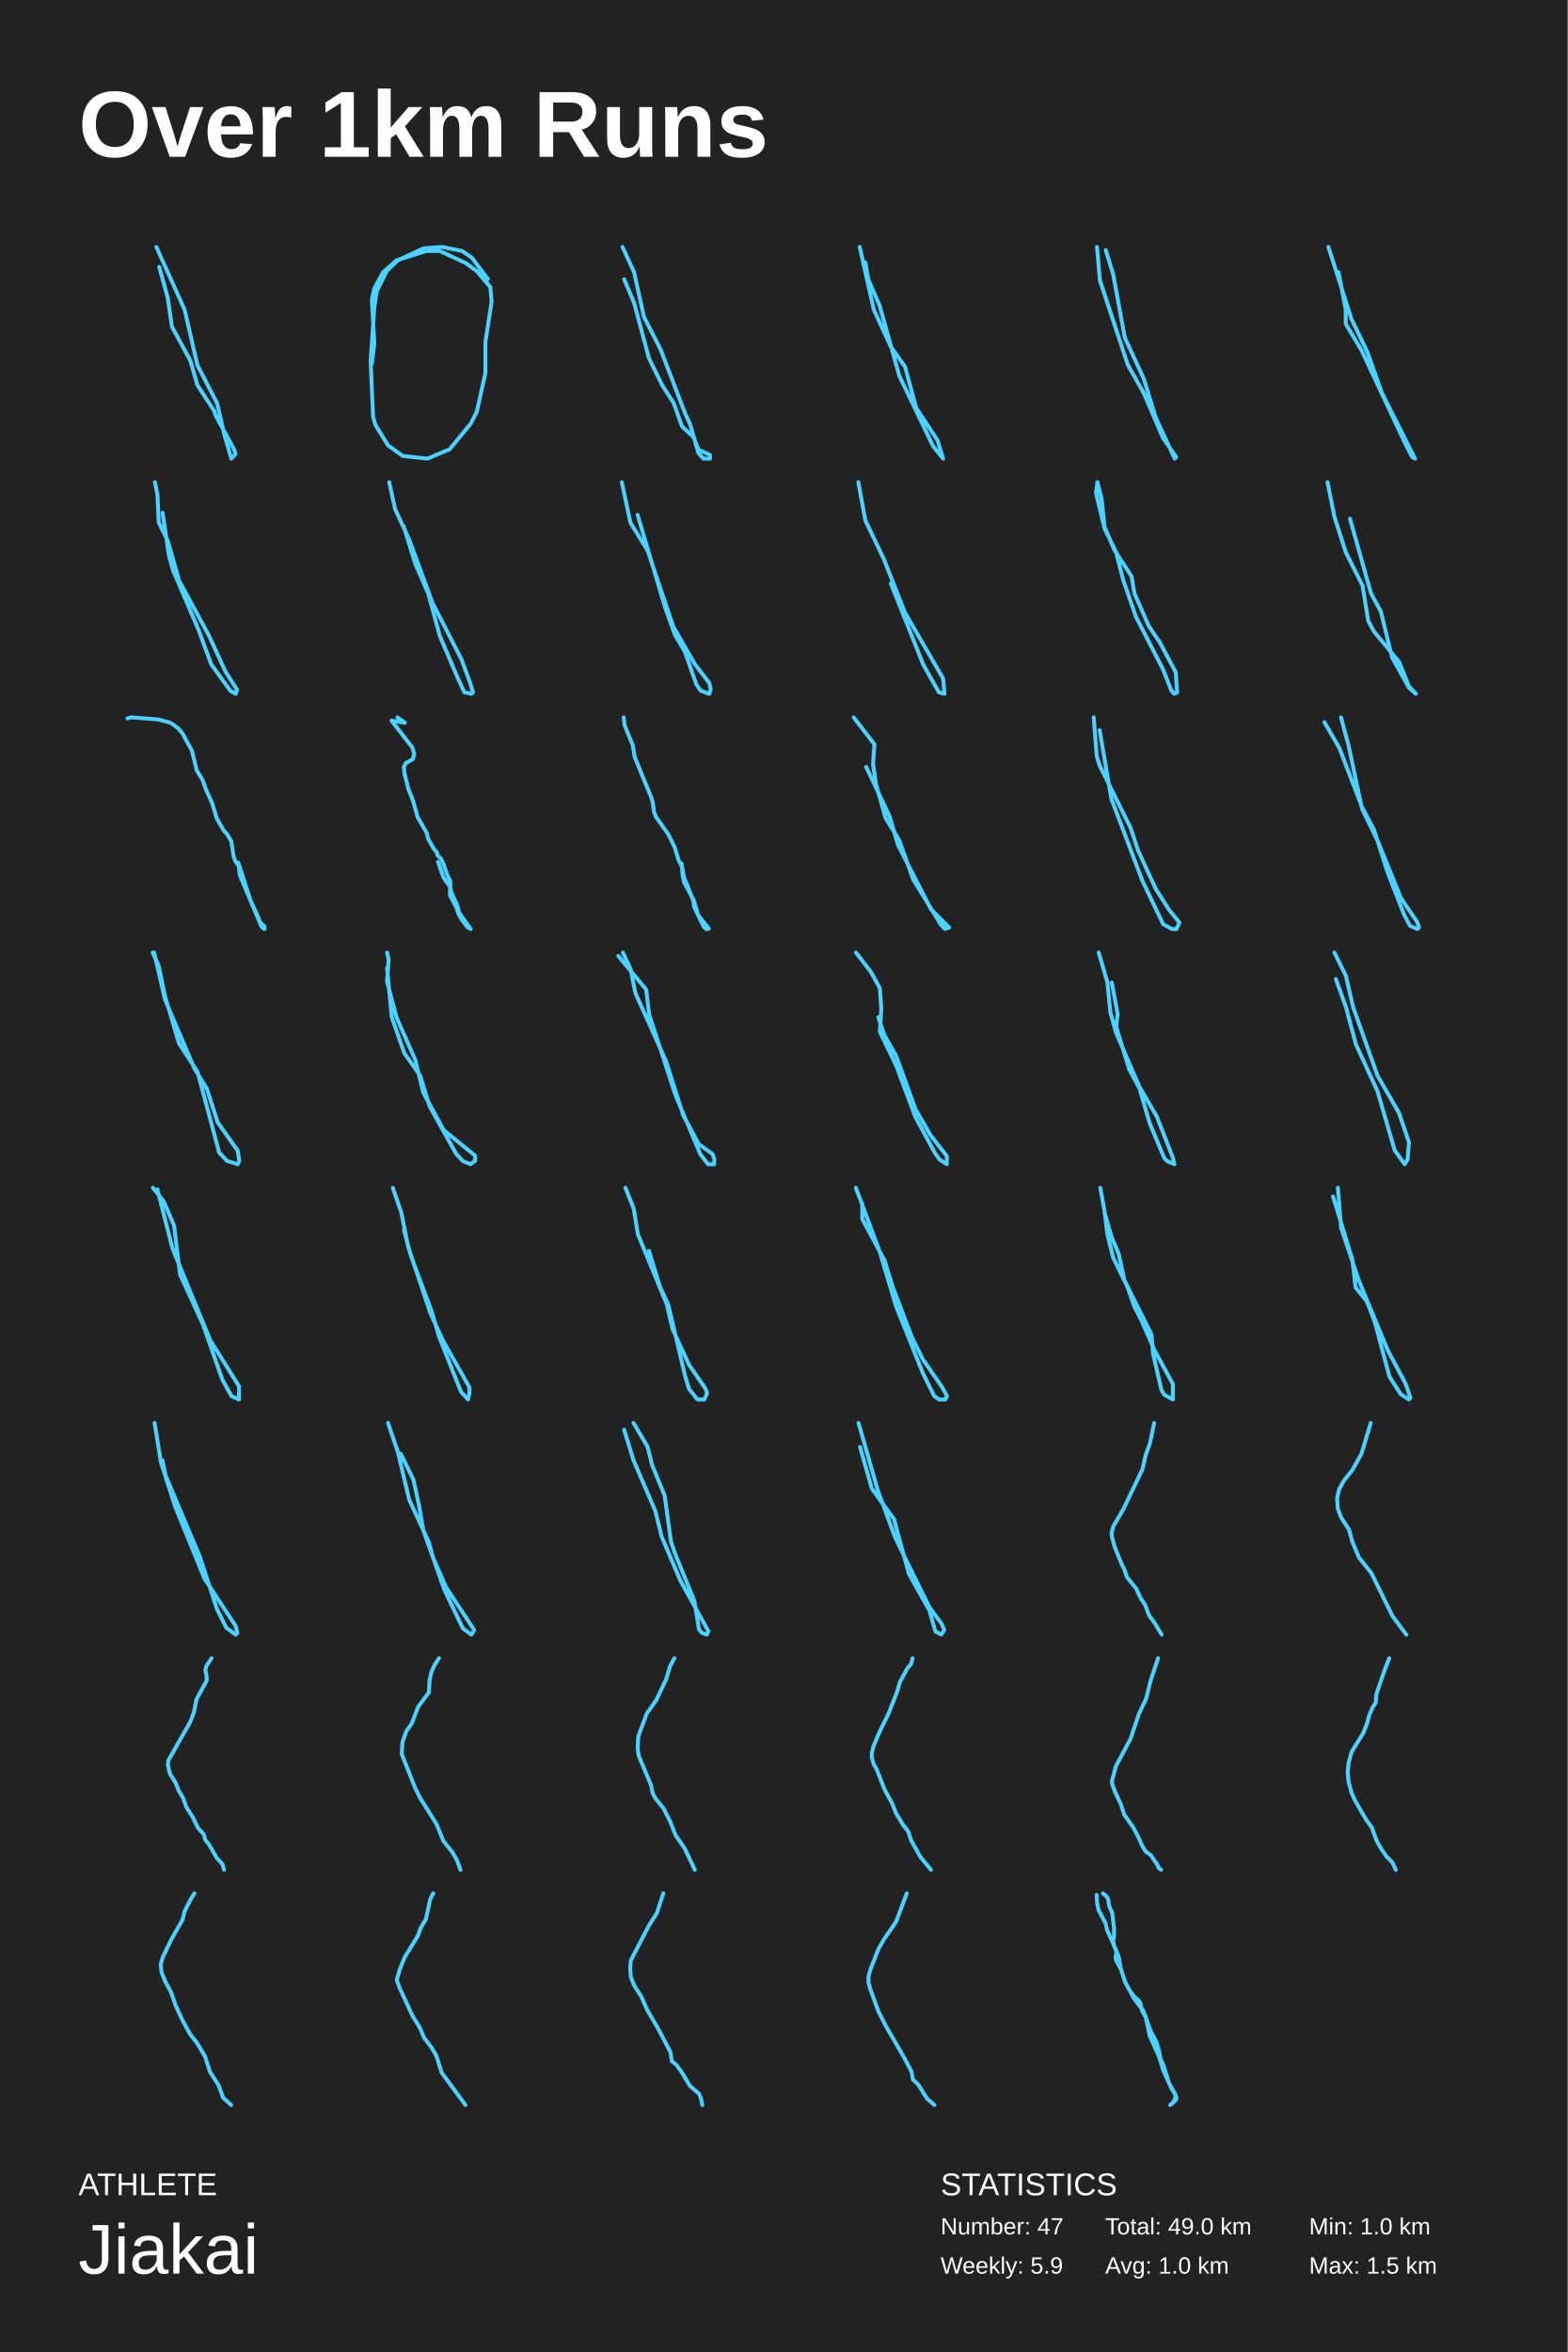
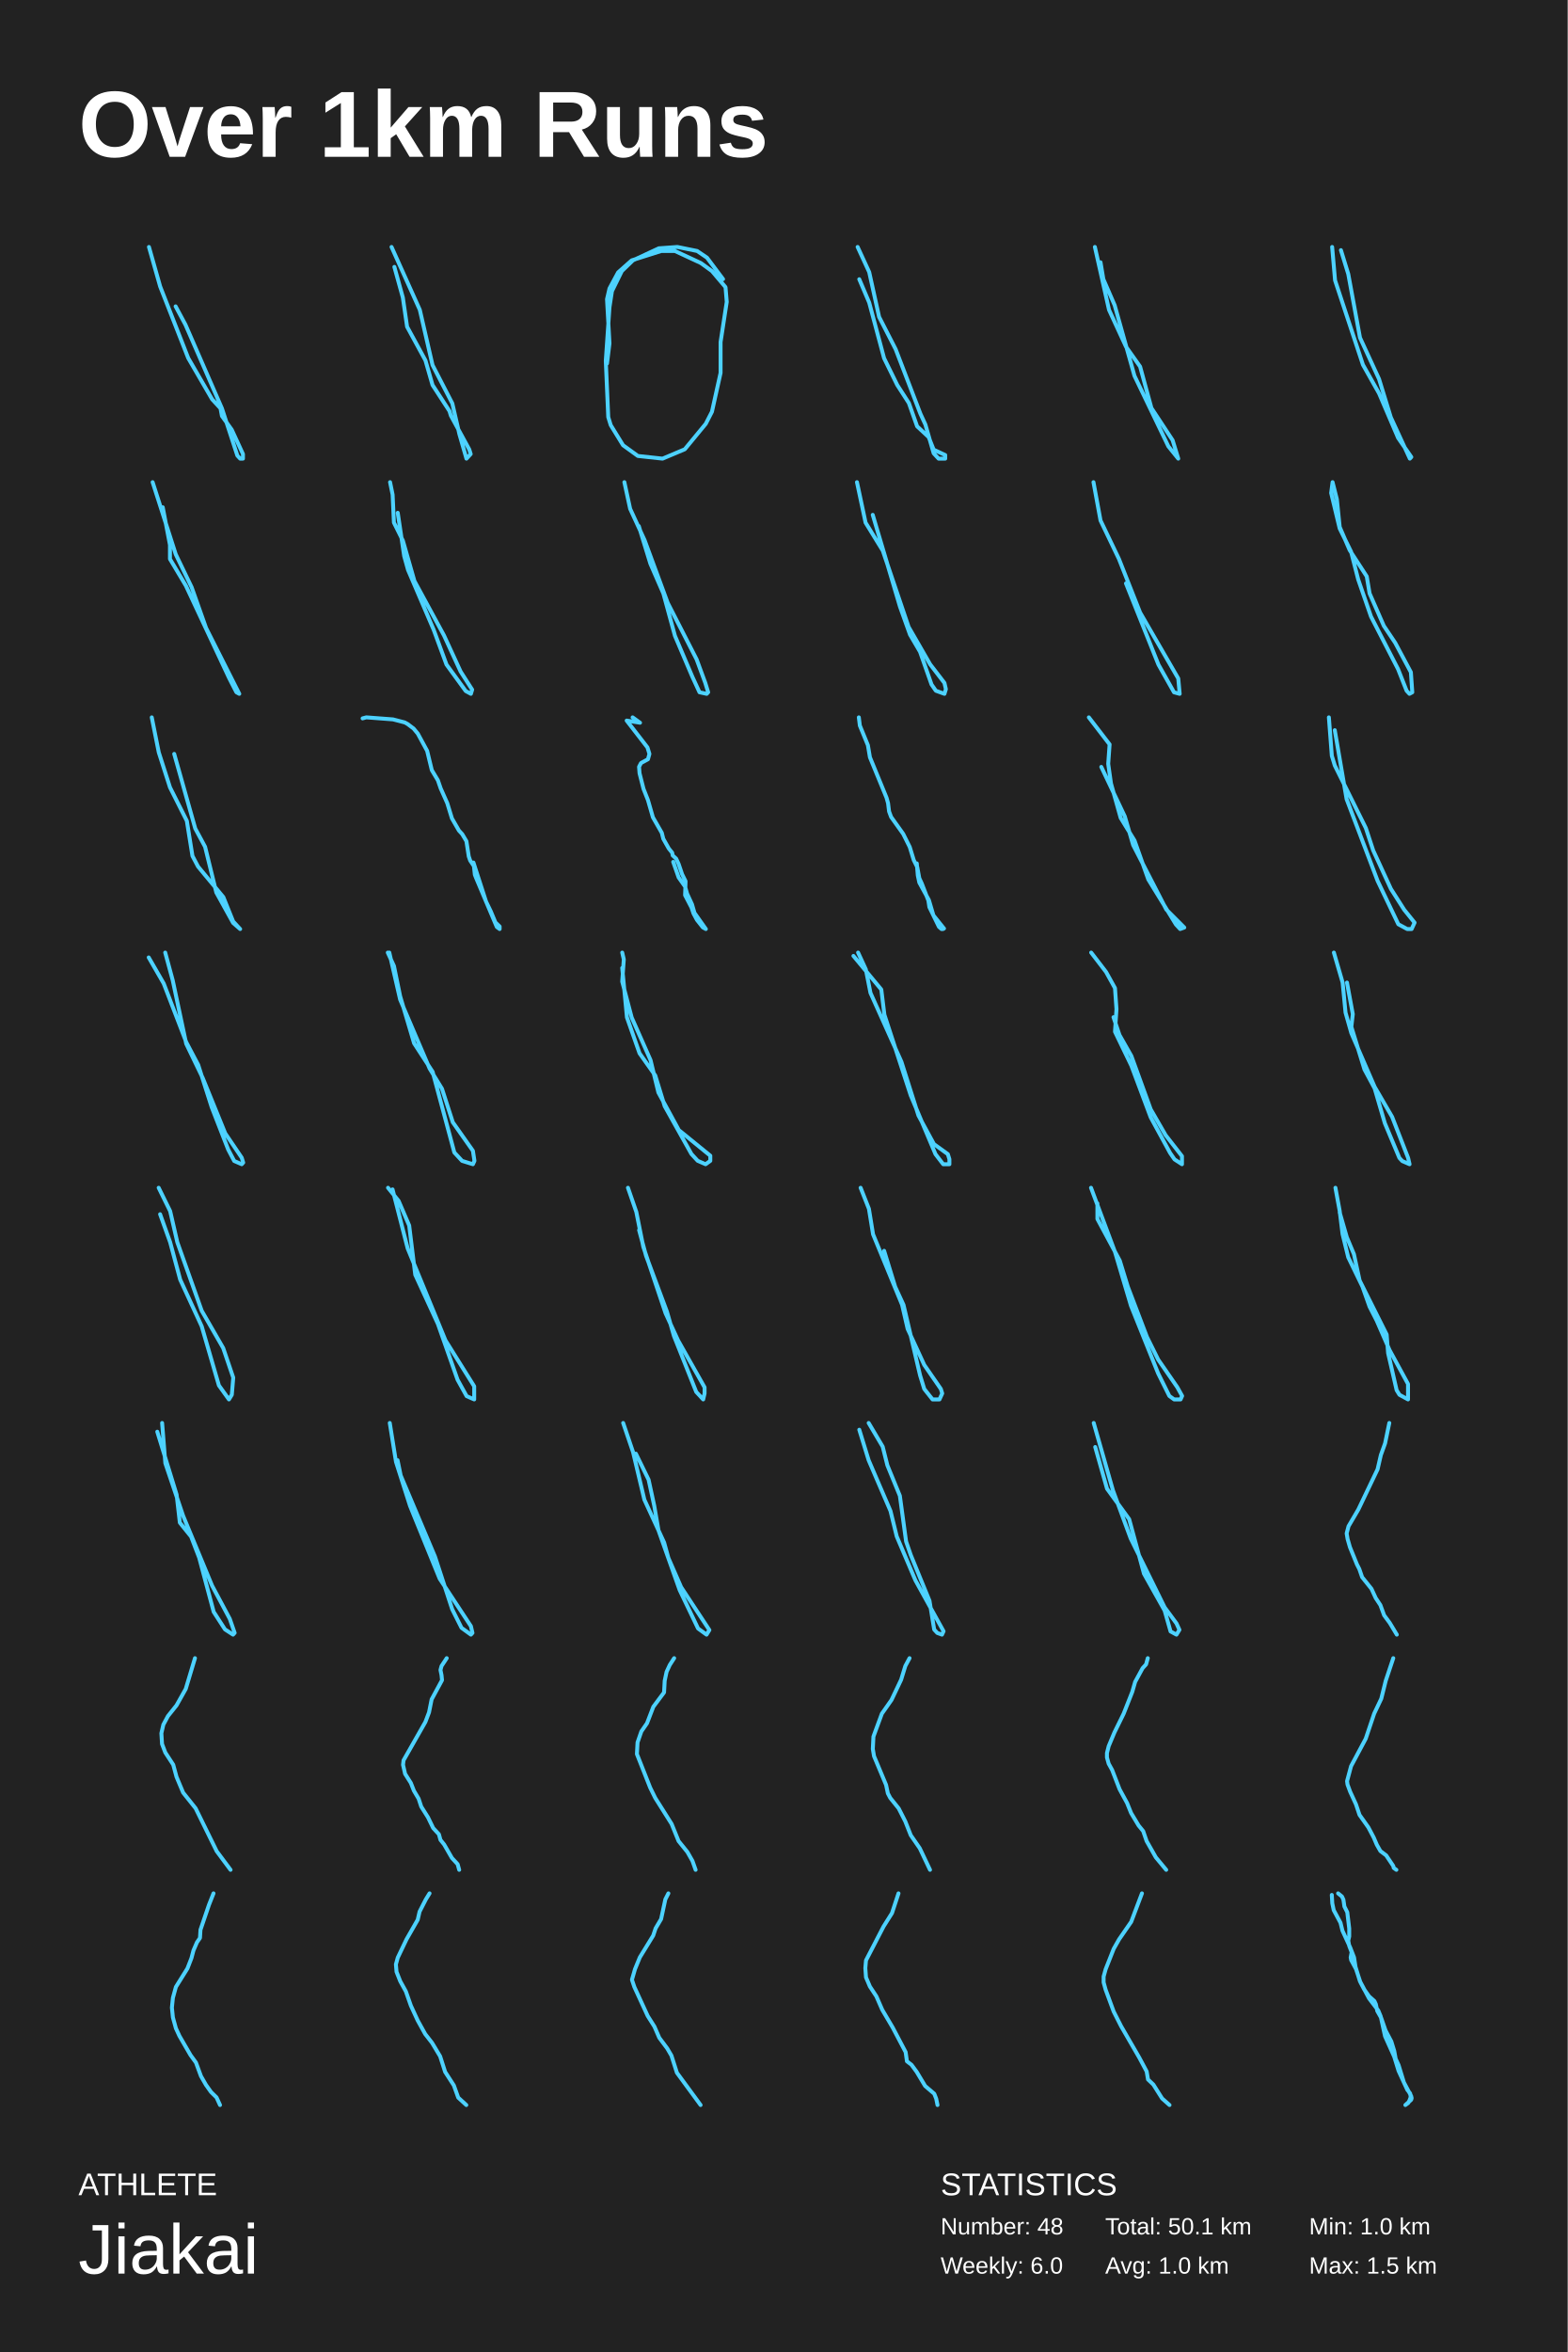
<svg xmlns="http://www.w3.org/2000/svg" baseProfile="full" height="300mm" version="1.1" viewBox="0,0,200,300" width="200mm">
  <defs />
  <rect fill="#222222" height="300" width="200" x="0" y="0" />
  <text fill="#FFFFFF" style="font-size:12px; font-family:Arial; font-weight:bold;" x="10" y="20">Over 1km Runs</text>
  <text fill="#FFFFFF" style="font-size:4px; font-family:Arial" x="10" y="280">ATHLETE</text>
  <text fill="#FFFFFF" style="font-size:9px; font-family:Arial" x="10" y="290">Jiakai</text>
  <text fill="#FFFFFF" style="font-size:4px; font-family:Arial" x="120" y="280">STATISTICS</text>
-   <text fill="#FFFFFF" style="font-size:3px; font-family:Arial" x="120" y="285">Number: 47</text>
-   <text fill="#FFFFFF" style="font-size:3px; font-family:Arial" x="120" y="290">Weekly: 5.9</text>
-   <text fill="#FFFFFF" style="font-size:3px; font-family:Arial" x="141" y="285">Total: 49.0 km</text>
+   <text fill="#FFFFFF" style="font-size:3px; font-family:Arial" x="120" y="285">Number: 48</text>
+   <text fill="#FFFFFF" style="font-size:3px; font-family:Arial" x="120" y="290">Weekly: 6.0</text>
+   <text fill="#FFFFFF" style="font-size:3px; font-family:Arial" x="141" y="285">Total: 50.1 km</text>
  <text fill="#FFFFFF" style="font-size:3px; font-family:Arial" x="141" y="290">Avg: 1.0 km</text>
  <text fill="#FFFFFF" style="font-size:3px; font-family:Arial" x="167" y="285">Min: 1.0 km</text>
  <text fill="#FFFFFF" style="font-size:3px; font-family:Arial" x="167" y="290">Max: 1.5 km</text>
-   <polyline fill="none" points="19.951,31.5 23.558,39.522 25.18,46.565 27.705,51.457 28.606,55.37 29.508,58.5 30.049,57.913 29.868,57.326 27.524,53.022 27.344,52.435 25.18,49.109 24.279,45.978 21.935,41.674 21.394,37.957 20.312,34.043" stroke="#4dd2ff" stroke-linecap="round" stroke-linejoin="round" stroke-width="0.5" />
-   <polyline fill="none" points="62.244,35.601 60.197,32.867 58.937,32.013 56.417,31.5 54.055,31.671 50.748,33.209 49.331,34.576 48.071,37.139 47.756,39.19 47.284,46.025 47.599,53.203 47.914,54.228 49.488,56.791 51.378,58.158 54.528,58.5 57.362,57.304 60.039,54.057 60.827,52.519 61.929,47.563 61.929,43.633 62.716,38.506 62.559,36.627 60.827,34.576 59.409,33.551 56.102,32.013 54.37,32.013 50.591,33.209 48.858,34.747 47.756,36.797 47.441,38.165 47.756,43.804 47.441,46.367" stroke="#4dd2ff" stroke-linecap="round" stroke-linejoin="round" stroke-width="0.5" />
-   <polyline fill="none" points="79.412,31.5 80.888,34.703 82.153,40.424 84.262,44.542 87.425,52.78 88.058,54.153 89.112,57.814 89.745,58.5 90.588,58.5 90.588,58.042 89.112,57.356 88.479,55.754 87.003,54.381 85.949,51.407 84.473,49.119 82.786,45.686 80.888,38.593 79.623,35.619" stroke="#4dd2ff" stroke-linecap="round" stroke-linejoin="round" stroke-width="0.5" />
-   <polyline fill="none" points="110.402,33.457 110.763,35.609 112.205,38.935 114.73,47.935 119.057,56.935 120.319,58.5 119.598,56.152 116.893,52.044 115.451,46.761 113.648,44.217 111.484,39.522 109.681,31.5" stroke="#4dd2ff" stroke-linecap="round" stroke-linejoin="round" stroke-width="0.5" />
-   <polyline fill="none" points="141.071,31.906 142.007,34.951 143.503,43.071 145.935,48.35 147.432,53.222 149.864,58.5 150.051,58.297 148.368,55.861 145.935,50.177 143.877,46.523 140.323,35.763 139.949,31.5" stroke="#4dd2ff" stroke-linecap="round" stroke-linejoin="round" stroke-width="0.5" />
-   <polyline fill="none" points="170.761,34.7 171.682,39.5 171.682,41.3 173.71,44.7 179.239,56.5 180.161,58.3 180.529,58.5 176.29,50.1 174.447,44.9 172.42,40.7 169.471,31.5" stroke="#4dd2ff" stroke-linecap="round" stroke-linejoin="round" stroke-width="0.5" />
-   <polyline fill="none" points="20.744,65.408 21.562,70.915 22.053,72.691 25.327,80.329 26.964,84.77 29.42,88.145 30.075,88.5 30.238,87.967 28.765,85.658 26.637,81.04 22.872,74.112 21.399,68.961 20.253,66.651 20.089,63.099 19.762,61.5" stroke="#4dd2ff" stroke-linecap="round" stroke-linejoin="round" stroke-width="0.5" />
-   <polyline fill="none" points="51.498,67.1 52.973,71.9 54.631,75.7 56.106,81.1 58.318,86.3 59.239,88.3 60.161,88.5 60.345,88.3 59.977,87.1 58.871,84.1 55.184,76.9 52.235,68.9 50.392,64.9 49.655,61.5" stroke="#4dd2ff" stroke-linecap="round" stroke-linejoin="round" stroke-width="0.5" />
-   <polyline fill="none" points="81.341,65.669 84.817,77.382 86.098,80.956 87.378,83.14 88.842,87.309 89.391,88.103 90.489,88.5 90.672,87.904 90.489,87.11 88.659,84.728 85.915,79.963 82.622,70.235 80.426,66.662 79.328,61.5" stroke="#4dd2ff" stroke-linecap="round" stroke-linejoin="round" stroke-width="0.5" />
-   <polyline fill="none" points="113.648,74.413 117.795,84.783 119.778,88.304 120.499,88.5 120.319,86.543 115.451,78.13 112.746,71.283 110.402,66.391 109.501,61.5" stroke="#4dd2ff" stroke-linecap="round" stroke-linejoin="round" stroke-width="0.5" />
-   <polyline fill="none" points="140.005,61.5 139.824,62.88 140.913,67.412 142.366,70.369 143.275,73.916 144.909,78.646 148.36,85.347 149.45,88.106 149.813,88.5 150.176,88.303 149.995,85.741 147.997,81.996 146.544,79.828 144.728,75.69 144.364,73.522 142.185,70.172 140.913,67.215 140.55,63.668 140.005,61.5" stroke="#4dd2ff" stroke-linecap="round" stroke-linejoin="round" stroke-width="0.5" />
-   <polyline fill="none" points="172.225,66.162 174.91,75.68 176.164,78.011 177.596,83.838 179.744,87.723 180.639,88.5 179.744,87.529 178.491,84.421 175.269,80.536 174.552,79.176 173.836,74.709 171.688,70.435 170.256,65.968 169.361,61.5" stroke="#4dd2ff" stroke-linecap="round" stroke-linejoin="round" stroke-width="0.5" />
-   <polyline fill="none" points="16.258,91.629 16.736,91.5 20.137,91.759 21.629,92.147 21.987,92.342 22.762,92.924 23.299,93.572 24.493,95.773 25.09,98.234 25.865,99.529 26.223,100.565 27.059,102.443 27.655,104.385 28.55,105.939 28.968,106.392 29.505,107.299 29.803,109.241 29.982,109.759 30.46,110.471 30.579,111.572 30.758,112.025 33.384,118.241 33.742,118.5 33.742,118.176 33.205,117.658 32.608,116.234 32.011,115.004 30.4,110.018" stroke="#4dd2ff" stroke-linecap="round" stroke-linejoin="round" stroke-width="0.5" />
-   <polyline fill="none" points="50.706,91.5 51.653,92.185 49.948,91.911 52.6,95.338 52.853,96.16 52.663,96.845 51.779,97.325 51.527,97.805 51.59,98.627 52.095,100.614 52.663,102.053 53.295,104.246 54.432,106.234 54.621,106.987 55.316,108.221 55.758,108.769 55.821,109.112 56.263,109.523 56.579,110.208 57.021,111.51 57.463,112.401 57.4,114.183 58.221,115.759 58.473,116.513 58.915,117.335 59.673,118.294 60.052,118.5 58.6,116.444 58.284,115.348 57.652,113.977 57.4,113.086 56.579,111.921 55.884,109.934" stroke="#4dd2ff" stroke-linecap="round" stroke-linejoin="round" stroke-width="0.5" />
-   <polyline fill="none" points="79.567,91.5 79.696,92.547 80.724,95.058 80.982,96.593 83.103,101.756 83.296,102.454 83.425,103.5 83.682,104.198 85.225,106.361 86.061,108.035 86.575,109.709 87.025,110.616 87.282,112.012 87.604,112.709 88.44,114.872 88.568,115.709 89.79,118.221 90.111,118.5 90.304,118.5 90.433,118.43 90.369,118.36 89.083,116.756 88.504,114.802 87.282,112.57 87.09,111.663 86.961,110.128" stroke="#4dd2ff" stroke-linecap="round" stroke-linejoin="round" stroke-width="0.5" />
-   <polyline fill="none" points="108.912,91.5 111.559,94.947 111.382,97.436 111.735,99.926 112.971,104.33 114.735,107.202 116.5,112.181 120.029,117.926 120.559,118.5 121.088,118.309 118.794,116.011 114.559,107.777 113.5,104.138 110.5,97.819" stroke="#4dd2ff" stroke-linecap="round" stroke-linejoin="round" stroke-width="0.5" />
-   <polyline fill="none" points="140.287,93.136 141.795,101.932 145.754,112.364 148.393,117.886 149.524,118.5 150.09,118.5 150.467,117.682 149.147,116.045 147.451,113.386 145.189,108.477 144.246,105.614 140.287,97.636 139.91,96.409 139.533,91.5" stroke="#4dd2ff" stroke-linecap="round" stroke-linejoin="round" stroke-width="0.5" />
-   <polyline fill="none" points="168.971,92.123 170.885,95.446 173.756,102.923 175.287,105.831 177.01,111.231 179.115,116.631 179.881,118.085 180.838,118.5 181.029,118.292 180.838,117.669 178.732,114.554 175.861,107.492 173.756,103.131 172.033,95.031 171.076,91.5" stroke="#4dd2ff" stroke-linecap="round" stroke-linejoin="round" stroke-width="0.5" />
-   <polyline fill="none" points="19.471,121.5 20.26,123.214 21.05,127.071 22.828,133.071 25.197,136.714 27.962,147 28.95,148.071 30.332,148.5 30.529,148.071 30.332,146.786 27.765,143.143 26.382,138.857 24.803,136.286 21.05,127.5 19.668,121.5" stroke="#4dd2ff" stroke-linecap="round" stroke-linejoin="round" stroke-width="0.5" />
-   <polyline fill="none" points="49.381,123.46 49.983,129.774 51.589,134.347 53.595,137.177 54.799,141.097 58.211,147.194 59.013,148.065 60.017,148.5 60.619,148.065 60.619,147.411 56.605,144.145 53.997,139.355 52.993,135.218 50.585,129.774 49.381,125.202 49.582,122.371 49.381,121.5" stroke="#4dd2ff" stroke-linecap="round" stroke-linejoin="round" stroke-width="0.5" />
-   <polyline fill="none" points="78.878,121.929 82.433,126.214 82.828,129.429 86.185,139.714 89.345,147.214 90.332,148.5 91.122,148.5 91.122,147.857 90.924,147.214 89.147,145.929 87.172,142.286 85,135.429 81.05,126.643 80.458,123.643 79.471,121.5" stroke="#4dd2ff" stroke-linecap="round" stroke-linejoin="round" stroke-width="0.5" />
-   <polyline fill="none" points="109.207,121.5 111.106,123.973 112.246,126.034 112.436,128.714 112.246,131.599 114.335,135.928 116.804,142.523 119.274,147.057 119.844,147.882 120.793,148.5 120.793,147.469 118.704,144.79 116.804,141.492 114.335,134.691 112.816,132.011 112.056,129.744" stroke="#4dd2ff" stroke-linecap="round" stroke-linejoin="round" stroke-width="0.5" />
-   <polyline fill="none" points="141.843,125.328 142.586,129.358 142.4,130.97 144.072,136.41 145.371,138.828 146.671,143.261 148.528,147.694 148.9,148.097 149.828,148.5 149.642,147.694 147.6,142.455 145.371,138.627 142.4,131.776 141.658,129.157 141.286,125.328 140.172,121.5" stroke="#4dd2ff" stroke-linecap="round" stroke-linejoin="round" stroke-width="0.5" />
-   <polyline fill="none" points="170.426,124.875 171.707,128.449 172.987,133.213 175.732,139.169 177.927,146.713 179.208,148.5 179.574,147.904 179.757,145.721 178.476,141.949 175.732,137.184 172.622,128.449 171.707,124.478 170.243,121.5" stroke="#4dd2ff" stroke-linecap="round" stroke-linejoin="round" stroke-width="0.5" />
-   <polyline fill="none" points="19.503,151.5 20.853,153.174 22.203,156.314 22.975,162.593 25.868,168.872 28.376,175.988 29.533,178.081 30.497,178.5 30.497,176.826 26.832,170.965 22.01,159.244 20.081,151.709" stroke="#4dd2ff" stroke-linecap="round" stroke-linejoin="round" stroke-width="0.5" />
-   <polyline fill="none" points="51.534,156.9 52.423,160.179 55.089,167.314 55.978,170.4 58.821,177.536 59.71,178.5 59.888,177.729 59.888,176.957 56.511,170.979 54.911,167.507 52.067,159.021 51.179,154.586 50.112,151.5" stroke="#4dd2ff" stroke-linecap="round" stroke-linejoin="round" stroke-width="0.5" />
-   <polyline fill="none" points="82.794,159.543 84.206,164.138 85.265,166.436 87.382,175.436 87.912,177.16 88.971,178.5 89.853,178.5 90.206,177.734 90.029,177.16 87.912,174.096 85.794,169.5 85.088,166.436 81.382,157.436 80.853,154.181 79.794,151.5" stroke="#4dd2ff" stroke-linecap="round" stroke-linejoin="round" stroke-width="0.5" />
-   <polyline fill="none" points="109.187,151.5 112.247,159.689 114.286,166.549 117.753,175.18 119.181,178.057 119.793,178.5 120.609,178.5 120.813,178.057 120.201,176.951 117.753,173.41 116.326,170.533 113.878,164.115 112.858,160.795 110.003,155.484 110.003,153.492" stroke="#4dd2ff" stroke-linecap="round" stroke-linejoin="round" stroke-width="0.5" />
-   <polyline fill="none" points="140.913,154.653 141.822,157.807 142.73,159.974 143.456,163.325 146.907,170.223 147.089,172.588 148.178,177.318 148.542,177.909 149.631,178.5 149.631,176.529 147.27,172.193 145.636,168.449 144.728,166.675 143.819,164.113 142.003,160.369 141.277,157.412 140.913,154.456 140.369,151.5" stroke="#4dd2ff" stroke-linecap="round" stroke-linejoin="round" stroke-width="0.5" />
-   <polyline fill="none" points="170.065,152.616 172.532,160.649 172.944,164.219 174.383,166.004 175.411,168.682 177.262,175.599 178.702,177.831 179.73,178.5 179.935,178.277 179.318,176.492 177.056,172.252 173.355,163.326 171.093,156.632 170.682,151.5" stroke="#4dd2ff" stroke-linecap="round" stroke-linejoin="round" stroke-width="0.5" />
-   <polyline fill="none" points="20.72,186.252 21.118,188.196 25.498,198.564 27.687,205.26 28.882,207.636 30.076,208.5 30.275,208.284 30.076,207.42 26.095,201.372 22.313,192.084 20.521,186.468 19.725,181.5" stroke="#4dd2ff" stroke-linecap="round" stroke-linejoin="round" stroke-width="0.5" />
-   <polyline fill="none" points="51.123,185.413 52.746,188.739 53.467,192.065 54.008,195.196 56.713,202.826 59.057,207.717 60.139,208.5 60.499,207.913 56.893,202.435 55.27,198.717 54.73,196.761 52.205,191.283 50.763,185.217 49.501,181.5" stroke="#4dd2ff" stroke-linecap="round" stroke-linejoin="round" stroke-width="0.5" />
-   <polyline fill="none" points="80.82,181.5 82.611,184.524 83.208,186.9 84.801,190.788 85.597,196.62 86.194,198.348 88.583,204.18 89.18,207.852 89.578,208.284 90.176,208.5 90.375,208.068 86.792,201.588 84.403,195.972 83.607,192.732 80.82,186.252 79.625,182.364" stroke="#4dd2ff" stroke-linecap="round" stroke-linejoin="round" stroke-width="0.5" />
-   <polyline fill="none" points="109.722,184.568 111.23,189.886 114.057,193.773 115.943,200.727 118.582,205.432 119.336,208.091 120.09,208.5 120.467,207.886 120.09,207.068 118.582,205.023 114.246,196.227 111.984,190.091 109.533,181.5" stroke="#4dd2ff" stroke-linecap="round" stroke-linejoin="round" stroke-width="0.5" />
-   <polyline fill="none" points="147.243,181.5 146.705,184.096 146.166,185.589 145.748,187.406 143.295,192.534 142.039,194.676 141.8,195.584 141.92,196.298 142.219,197.337 143.116,199.543 143.415,200.127 143.774,201.166 144.97,202.659 145.508,203.827 146.107,204.736 146.585,206.034 147.303,207.007 148.2,208.5" stroke="#4dd2ff" stroke-linecap="round" stroke-linejoin="round" stroke-width="0.5" />
-   <polyline fill="none" points="174.874,181.5 173.697,185.422 172.52,187.52 171.427,188.889 170.839,189.983 170.587,191.078 170.671,192.446 171.091,193.541 172.1,195.091 172.52,196.642 173.361,198.649 174.958,200.655 177.648,206.128 179.413,208.5" stroke="#4dd2ff" stroke-linecap="round" stroke-linejoin="round" stroke-width="0.5" />
-   <polyline fill="none" points="26.991,211.5 26.327,212.508 26.194,213.012 26.327,213.66 26.393,214.308 25.066,216.756 24.735,218.412 24.27,219.636 21.483,224.532 21.417,225.108 21.682,226.26 22.412,227.412 22.81,228.42 23.408,229.428 23.739,230.436 24.602,231.804 25.265,233.172 25.995,233.964 26.194,234.684 26.659,235.26 27.654,236.988 28.384,237.78 28.583,238.5" stroke="#4dd2ff" stroke-linecap="round" stroke-linejoin="round" stroke-width="0.5" />
-   <polyline fill="none" points="56.007,211.5 55.443,212.374 55.04,213.248 54.799,214.384 54.718,215.869 53.349,217.704 52.544,219.801 51.819,220.85 51.336,222.248 51.256,223.733 52.947,228.015 53.591,229.325 55.684,232.646 56.57,234.83 57.698,236.228 58.342,237.364 58.744,238.5" stroke="#4dd2ff" stroke-linecap="round" stroke-linejoin="round" stroke-width="0.5" />
-   <polyline fill="none" points="86.037,211.5 85.499,212.5 84.962,214.25 83.733,216.833 82.504,218.583 81.429,221.5 81.352,223.083 81.506,224 83.042,227.667 83.272,228.75 83.579,229.333 84.654,230.667 85.499,232.333 86.19,234.083 87.342,235.75 88.648,238.5" stroke="#4dd2ff" stroke-linecap="round" stroke-linejoin="round" stroke-width="0.5" />
-   <polyline fill="none" points="116.431,211.5 116.211,212.296 115.771,212.774 114.817,214.527 114.45,215.801 113.349,218.589 112.174,220.978 111.44,222.73 111.22,223.606 111.22,224.164 111.44,224.96 111.881,225.757 112.835,228.226 113.789,229.978 114.303,231.252 115.257,232.845 115.844,233.562 116.284,234.836 117.459,236.907 118.78,238.5" stroke="#4dd2ff" stroke-linecap="round" stroke-linejoin="round" stroke-width="0.5" />
-   <polyline fill="none" points="147.749,211.5 146.785,214.391 146.219,216.666 145.312,218.573 144.235,221.771 142.364,225.277 141.854,227.183 141.911,227.614 142.251,228.537 142.988,230.136 143.441,231.489 144.575,233.088 145.255,234.379 145.652,235.302 146.105,236.101 146.842,236.655 147.749,238.008 147.806,238.254 148.146,238.5" stroke="#4dd2ff" stroke-linecap="round" stroke-linejoin="round" stroke-width="0.5" />
-   <polyline fill="none" points="177.239,211.5 176.663,212.958 175.576,216.15 175.512,217.192 175.128,217.747 174.68,218.788 174.424,219.76 173.913,221.078 172.441,223.438 172.058,224.827 171.93,226.076 172.058,227.325 172.441,228.713 172.889,229.685 174.296,232.114 175.0,233.086 175.64,234.821 176.279,235.932 176.919,236.834 177.623,237.528 178.07,238.5" stroke="#4dd2ff" stroke-linecap="round" stroke-linejoin="round" stroke-width="0.5" />
-   <polyline fill="none" points="24.801,241.5 24.324,242.276 23.529,243.829 23.291,244.864 21.86,247.366 20.747,249.695 20.508,250.558 20.588,251.506 21.065,252.714 21.78,254.008 22.416,255.82 23.291,257.717 24.245,259.443 25.119,260.564 26.153,262.289 26.789,264.273 27.902,265.998 28.458,267.551 29.492,268.5" stroke="#4dd2ff" stroke-linecap="round" stroke-linejoin="round" stroke-width="0.5" />
-   <polyline fill="none" points="55.271,241.5 54.884,242.257 54.341,244.78 53.643,245.958 53.333,246.883 51.628,249.659 51.008,251.173 50.62,252.519 50.93,253.444 52.636,257.145 53.488,258.491 54.109,259.921 55.116,261.266 55.659,262.192 56.357,264.379 59.38,268.5" stroke="#4dd2ff" stroke-linecap="round" stroke-linejoin="round" stroke-width="0.5" />
-   <polyline fill="none" points="84.627,241.5 83.797,244.02 82.719,245.73 80.48,250.05 80.397,251.04 80.48,252.21 80.977,253.38 81.807,254.64 82.553,256.35 83.88,258.6 85.539,261.75 85.705,262.92 86.286,263.37 86.949,264.27 88.027,266.07 89.189,267.06 89.437,267.69 89.603,268.5" stroke="#4dd2ff" stroke-linecap="round" stroke-linejoin="round" stroke-width="0.5" />
-   <polyline fill="none" points="115.686,241.5 114.314,245.131 112.769,247.366 112.083,248.576 111.053,251.183 110.796,252.114 110.796,252.859 111.053,253.79 112.083,256.583 113.027,258.445 115.343,262.448 116.287,264.217 116.459,265.241 117.145,265.893 118.26,267.662 119.204,268.5" stroke="#4dd2ff" stroke-linecap="round" stroke-linejoin="round" stroke-width="0.5" />
-   <polyline fill="none" points="140.709,241.5 141.203,241.902 141.388,242.304 141.512,243.175 141.882,243.912 142.129,245.989 142.129,246.994 142.005,247.53 142.129,248.2 142.438,249.004 142.314,249.674 142.376,250.009 142.993,251.148 143.549,252.823 144.043,253.761 144.66,254.632 145.34,255.235 145.525,255.637 145.71,256.508 146.204,257.379 146.76,258.986 147.501,260.393 147.871,261.599 148.056,262.604 148.427,263.408 149.106,265.619 150.032,267.361 150.094,267.629 150.032,267.83 149.291,268.5 149.662,268.232 149.847,267.83 149.97,267.495 149.909,267.026 149.538,266.557 148.427,264.145 147.871,262.336 146.698,259.723 146.142,257.178 145.834,256.441 144.66,254.9 143.487,252.689 142.932,250.88 142.746,249.674 142.252,248.401 141.265,246.257 141.018,245.252 140.153,243.644 139.968,242.773 139.906,241.701" stroke="#4dd2ff" stroke-linecap="round" stroke-linejoin="round" stroke-width="0.5" />
+   <polyline fill="none" points="22.404,39.076 23.657,41.407 28.312,52.09 30.281,58.112 30.639,58.5 30.997,58.5 30.997,57.917 29.565,54.809 28.312,53.061 28.133,52.09 27.059,50.924 24.015,45.68 20.435,36.55 19.003,31.5" stroke="#4dd2ff" stroke-linecap="round" stroke-linejoin="round" stroke-width="0.5" />
+   <polyline fill="none" points="49.951,31.5 53.558,39.522 55.18,46.565 57.705,51.457 58.606,55.37 59.508,58.5 60.049,57.913 59.868,57.326 57.524,53.022 57.344,52.435 55.18,49.109 54.279,45.978 51.935,41.674 51.394,37.957 50.312,34.043" stroke="#4dd2ff" stroke-linecap="round" stroke-linejoin="round" stroke-width="0.5" />
+   <polyline fill="none" points="92.244,35.601 90.197,32.867 88.937,32.013 86.417,31.5 84.055,31.671 80.748,33.209 79.331,34.576 78.071,37.139 77.756,39.19 77.284,46.025 77.599,53.203 77.914,54.228 79.488,56.791 81.378,58.158 84.528,58.5 87.362,57.304 90.039,54.057 90.827,52.519 91.929,47.563 91.929,43.633 92.716,38.506 92.559,36.627 90.827,34.576 89.409,33.551 86.102,32.013 84.37,32.013 80.591,33.209 78.858,34.747 77.756,36.797 77.441,38.165 77.756,43.804 77.441,46.367" stroke="#4dd2ff" stroke-linecap="round" stroke-linejoin="round" stroke-width="0.5" />
+   <polyline fill="none" points="109.412,31.5 110.888,34.703 112.153,40.424 114.262,44.542 117.425,52.78 118.058,54.153 119.112,57.814 119.745,58.5 120.588,58.5 120.588,58.042 119.112,57.356 118.479,55.754 117.003,54.381 115.949,51.407 114.473,49.119 112.786,45.686 110.888,38.593 109.623,35.619" stroke="#4dd2ff" stroke-linecap="round" stroke-linejoin="round" stroke-width="0.5" />
+   <polyline fill="none" points="140.402,33.457 140.763,35.609 142.205,38.935 144.73,47.935 149.057,56.935 150.319,58.5 149.598,56.152 146.893,52.044 145.451,46.761 143.648,44.217 141.484,39.522 139.681,31.5" stroke="#4dd2ff" stroke-linecap="round" stroke-linejoin="round" stroke-width="0.5" />
+   <polyline fill="none" points="171.071,31.906 172.007,34.951 173.503,43.071 175.935,48.35 177.432,53.222 179.864,58.5 180.051,58.297 178.368,55.861 175.935,50.177 173.877,46.523 170.323,35.763 169.949,31.5" stroke="#4dd2ff" stroke-linecap="round" stroke-linejoin="round" stroke-width="0.5" />
+   <polyline fill="none" points="20.761,64.7 21.682,69.5 21.682,71.3 23.71,74.7 29.239,86.5 30.161,88.3 30.529,88.5 26.29,80.1 24.447,74.9 22.42,70.7 19.471,61.5" stroke="#4dd2ff" stroke-linecap="round" stroke-linejoin="round" stroke-width="0.5" />
+   <polyline fill="none" points="50.744,65.408 51.562,70.915 52.053,72.691 55.327,80.329 56.964,84.77 59.42,88.145 60.075,88.5 60.238,87.967 58.765,85.658 56.637,81.04 52.872,74.112 51.399,68.961 50.253,66.651 50.089,63.099 49.762,61.5" stroke="#4dd2ff" stroke-linecap="round" stroke-linejoin="round" stroke-width="0.5" />
+   <polyline fill="none" points="81.498,67.1 82.973,71.9 84.631,75.7 86.106,81.1 88.318,86.3 89.239,88.3 90.161,88.5 90.345,88.3 89.977,87.1 88.871,84.1 85.184,76.9 82.235,68.9 80.392,64.9 79.655,61.5" stroke="#4dd2ff" stroke-linecap="round" stroke-linejoin="round" stroke-width="0.5" />
+   <polyline fill="none" points="111.341,65.669 114.817,77.382 116.098,80.956 117.378,83.14 118.842,87.309 119.391,88.103 120.489,88.5 120.672,87.904 120.489,87.11 118.659,84.728 115.915,79.963 112.622,70.235 110.426,66.662 109.328,61.5" stroke="#4dd2ff" stroke-linecap="round" stroke-linejoin="round" stroke-width="0.5" />
+   <polyline fill="none" points="143.648,74.413 147.795,84.783 149.778,88.304 150.499,88.5 150.319,86.543 145.451,78.13 142.746,71.283 140.402,66.391 139.501,61.5" stroke="#4dd2ff" stroke-linecap="round" stroke-linejoin="round" stroke-width="0.5" />
+   <polyline fill="none" points="170.005,61.5 169.824,62.88 170.913,67.412 172.366,70.369 173.275,73.916 174.909,78.646 178.36,85.347 179.45,88.106 179.813,88.5 180.176,88.303 179.995,85.741 177.997,81.996 176.544,79.828 174.728,75.69 174.364,73.522 172.185,70.172 170.913,67.215 170.55,63.668 170.005,61.5" stroke="#4dd2ff" stroke-linecap="round" stroke-linejoin="round" stroke-width="0.5" />
+   <polyline fill="none" points="22.225,96.162 24.91,105.68 26.164,108.011 27.596,113.838 29.744,117.723 30.639,118.5 29.744,117.529 28.491,114.421 25.269,110.536 24.552,109.176 23.836,104.709 21.688,100.435 20.256,95.968 19.361,91.5" stroke="#4dd2ff" stroke-linecap="round" stroke-linejoin="round" stroke-width="0.5" />
+   <polyline fill="none" points="46.258,91.629 46.736,91.5 50.137,91.759 51.629,92.147 51.987,92.342 52.762,92.924 53.299,93.572 54.493,95.773 55.09,98.234 55.865,99.529 56.223,100.565 57.059,102.443 57.655,104.385 58.55,105.939 58.968,106.392 59.505,107.299 59.803,109.241 59.982,109.759 60.46,110.471 60.579,111.572 60.758,112.025 63.384,118.241 63.742,118.5 63.742,118.176 63.205,117.658 62.608,116.234 62.011,115.004 60.4,110.018" stroke="#4dd2ff" stroke-linecap="round" stroke-linejoin="round" stroke-width="0.5" />
+   <polyline fill="none" points="80.706,91.5 81.653,92.185 79.948,91.911 82.6,95.338 82.853,96.16 82.663,96.845 81.779,97.325 81.527,97.805 81.59,98.627 82.095,100.614 82.663,102.053 83.295,104.246 84.432,106.234 84.621,106.987 85.316,108.221 85.758,108.769 85.821,109.112 86.263,109.523 86.579,110.208 87.021,111.51 87.463,112.401 87.4,114.183 88.221,115.759 88.473,116.513 88.915,117.335 89.673,118.294 90.052,118.5 88.6,116.444 88.284,115.348 87.652,113.977 87.4,113.086 86.579,111.921 85.884,109.934" stroke="#4dd2ff" stroke-linecap="round" stroke-linejoin="round" stroke-width="0.5" />
+   <polyline fill="none" points="109.567,91.5 109.696,92.547 110.724,95.058 110.982,96.593 113.103,101.756 113.296,102.454 113.425,103.5 113.682,104.198 115.225,106.361 116.061,108.035 116.575,109.709 117.025,110.616 117.282,112.012 117.604,112.709 118.44,114.872 118.568,115.709 119.79,118.221 120.111,118.5 120.304,118.5 120.433,118.43 120.369,118.36 119.083,116.756 118.504,114.802 117.282,112.57 117.09,111.663 116.961,110.128" stroke="#4dd2ff" stroke-linecap="round" stroke-linejoin="round" stroke-width="0.5" />
+   <polyline fill="none" points="138.912,91.5 141.559,94.947 141.382,97.436 141.735,99.926 142.971,104.33 144.735,107.202 146.5,112.181 150.029,117.926 150.559,118.5 151.088,118.309 148.794,116.011 144.559,107.777 143.5,104.138 140.5,97.819" stroke="#4dd2ff" stroke-linecap="round" stroke-linejoin="round" stroke-width="0.5" />
+   <polyline fill="none" points="170.287,93.136 171.795,101.932 175.754,112.364 178.393,117.886 179.524,118.5 180.09,118.5 180.467,117.682 179.147,116.045 177.451,113.386 175.189,108.477 174.246,105.614 170.287,97.636 169.91,96.409 169.533,91.5" stroke="#4dd2ff" stroke-linecap="round" stroke-linejoin="round" stroke-width="0.5" />
+   <polyline fill="none" points="18.971,122.123 20.885,125.446 23.756,132.923 25.287,135.831 27.01,141.231 29.115,146.631 29.881,148.085 30.838,148.5 31.029,148.292 30.838,147.669 28.732,144.554 25.861,137.492 23.756,133.131 22.033,125.031 21.076,121.5" stroke="#4dd2ff" stroke-linecap="round" stroke-linejoin="round" stroke-width="0.5" />
+   <polyline fill="none" points="49.471,121.5 50.26,123.214 51.05,127.071 52.828,133.071 55.197,136.714 57.962,147 58.95,148.071 60.332,148.5 60.529,148.071 60.332,146.786 57.765,143.143 56.382,138.857 54.803,136.286 51.05,127.5 49.668,121.5" stroke="#4dd2ff" stroke-linecap="round" stroke-linejoin="round" stroke-width="0.5" />
+   <polyline fill="none" points="79.381,123.46 79.983,129.774 81.589,134.347 83.595,137.177 84.799,141.097 88.211,147.194 89.013,148.065 90.017,148.5 90.619,148.065 90.619,147.411 86.605,144.145 83.997,139.355 82.993,135.218 80.585,129.774 79.381,125.202 79.582,122.371 79.381,121.5" stroke="#4dd2ff" stroke-linecap="round" stroke-linejoin="round" stroke-width="0.5" />
+   <polyline fill="none" points="108.878,121.929 112.433,126.214 112.828,129.429 116.185,139.714 119.345,147.214 120.332,148.5 121.122,148.5 121.122,147.857 120.924,147.214 119.147,145.929 117.172,142.286 115,135.429 111.05,126.643 110.458,123.643 109.471,121.5" stroke="#4dd2ff" stroke-linecap="round" stroke-linejoin="round" stroke-width="0.5" />
+   <polyline fill="none" points="139.207,121.5 141.106,123.973 142.246,126.034 142.436,128.714 142.246,131.599 144.335,135.928 146.804,142.523 149.274,147.057 149.844,147.882 150.793,148.5 150.793,147.469 148.704,144.79 146.804,141.492 144.335,134.691 142.816,132.011 142.056,129.744" stroke="#4dd2ff" stroke-linecap="round" stroke-linejoin="round" stroke-width="0.5" />
+   <polyline fill="none" points="171.843,125.328 172.586,129.358 172.4,130.97 174.072,136.41 175.371,138.828 176.671,143.261 178.528,147.694 178.9,148.097 179.828,148.5 179.642,147.694 177.6,142.455 175.371,138.627 172.4,131.776 171.658,129.157 171.286,125.328 170.172,121.5" stroke="#4dd2ff" stroke-linecap="round" stroke-linejoin="round" stroke-width="0.5" />
+   <polyline fill="none" points="20.426,154.875 21.707,158.449 22.987,163.213 25.732,169.169 27.927,176.713 29.208,178.5 29.574,177.904 29.757,175.721 28.476,171.949 25.732,167.184 22.622,158.449 21.707,154.478 20.243,151.5" stroke="#4dd2ff" stroke-linecap="round" stroke-linejoin="round" stroke-width="0.5" />
+   <polyline fill="none" points="49.503,151.5 50.853,153.174 52.203,156.314 52.975,162.593 55.868,168.872 58.376,175.988 59.533,178.081 60.497,178.5 60.497,176.826 56.832,170.965 52.01,159.244 50.081,151.709" stroke="#4dd2ff" stroke-linecap="round" stroke-linejoin="round" stroke-width="0.5" />
+   <polyline fill="none" points="81.534,156.9 82.423,160.179 85.089,167.314 85.978,170.4 88.821,177.536 89.71,178.5 89.888,177.729 89.888,176.957 86.511,170.979 84.911,167.507 82.067,159.021 81.179,154.586 80.112,151.5" stroke="#4dd2ff" stroke-linecap="round" stroke-linejoin="round" stroke-width="0.5" />
+   <polyline fill="none" points="112.794,159.543 114.206,164.138 115.265,166.436 117.382,175.436 117.912,177.16 118.971,178.5 119.853,178.5 120.206,177.734 120.029,177.16 117.912,174.096 115.794,169.5 115.088,166.436 111.382,157.436 110.853,154.181 109.794,151.5" stroke="#4dd2ff" stroke-linecap="round" stroke-linejoin="round" stroke-width="0.5" />
+   <polyline fill="none" points="139.187,151.5 142.247,159.689 144.286,166.549 147.753,175.18 149.181,178.057 149.793,178.5 150.609,178.5 150.813,178.057 150.201,176.951 147.753,173.41 146.326,170.533 143.878,164.115 142.858,160.795 140.003,155.484 140.003,153.492" stroke="#4dd2ff" stroke-linecap="round" stroke-linejoin="round" stroke-width="0.5" />
+   <polyline fill="none" points="170.913,154.653 171.822,157.807 172.73,159.974 173.456,163.325 176.907,170.223 177.089,172.588 178.178,177.318 178.542,177.909 179.631,178.5 179.631,176.529 177.27,172.193 175.636,168.449 174.728,166.675 173.819,164.113 172.003,160.369 171.277,157.412 170.913,154.456 170.369,151.5" stroke="#4dd2ff" stroke-linecap="round" stroke-linejoin="round" stroke-width="0.5" />
+   <polyline fill="none" points="20.065,182.616 22.532,190.649 22.944,194.219 24.383,196.004 25.411,198.682 27.262,205.599 28.702,207.831 29.73,208.5 29.935,208.277 29.318,206.492 27.056,202.252 23.355,193.326 21.093,186.632 20.682,181.5" stroke="#4dd2ff" stroke-linecap="round" stroke-linejoin="round" stroke-width="0.5" />
+   <polyline fill="none" points="50.72,186.252 51.118,188.196 55.498,198.564 57.687,205.26 58.882,207.636 60.076,208.5 60.275,208.284 60.076,207.42 56.095,201.372 52.313,192.084 50.521,186.468 49.725,181.5" stroke="#4dd2ff" stroke-linecap="round" stroke-linejoin="round" stroke-width="0.5" />
+   <polyline fill="none" points="81.123,185.413 82.746,188.739 83.467,192.065 84.008,195.196 86.713,202.826 89.057,207.717 90.139,208.5 90.499,207.913 86.893,202.435 85.27,198.717 84.73,196.761 82.205,191.283 80.763,185.217 79.501,181.5" stroke="#4dd2ff" stroke-linecap="round" stroke-linejoin="round" stroke-width="0.5" />
+   <polyline fill="none" points="110.82,181.5 112.611,184.524 113.208,186.9 114.801,190.788 115.597,196.62 116.194,198.348 118.583,204.18 119.18,207.852 119.578,208.284 120.176,208.5 120.375,208.068 116.792,201.588 114.403,195.972 113.607,192.732 110.82,186.252 109.625,182.364" stroke="#4dd2ff" stroke-linecap="round" stroke-linejoin="round" stroke-width="0.5" />
+   <polyline fill="none" points="139.722,184.568 141.23,189.886 144.057,193.773 145.943,200.727 148.582,205.432 149.336,208.091 150.09,208.5 150.467,207.886 150.09,207.068 148.582,205.023 144.246,196.227 141.984,190.091 139.533,181.5" stroke="#4dd2ff" stroke-linecap="round" stroke-linejoin="round" stroke-width="0.5" />
+   <polyline fill="none" points="177.243,181.5 176.705,184.096 176.166,185.589 175.748,187.406 173.295,192.534 172.039,194.676 171.8,195.584 171.92,196.298 172.219,197.337 173.116,199.543 173.415,200.127 173.774,201.166 174.97,202.659 175.508,203.827 176.107,204.736 176.585,206.034 177.303,207.007 178.2,208.5" stroke="#4dd2ff" stroke-linecap="round" stroke-linejoin="round" stroke-width="0.5" />
+   <polyline fill="none" points="24.874,211.5 23.697,215.422 22.52,217.52 21.427,218.889 20.839,219.983 20.587,221.078 20.671,222.446 21.091,223.541 22.1,225.091 22.52,226.642 23.361,228.649 24.958,230.655 27.648,236.128 29.413,238.5" stroke="#4dd2ff" stroke-linecap="round" stroke-linejoin="round" stroke-width="0.5" />
+   <polyline fill="none" points="56.991,211.5 56.327,212.508 56.194,213.012 56.327,213.66 56.393,214.308 55.066,216.756 54.735,218.412 54.27,219.636 51.483,224.532 51.417,225.108 51.682,226.26 52.412,227.412 52.81,228.42 53.408,229.428 53.739,230.436 54.602,231.804 55.265,233.172 55.995,233.964 56.194,234.684 56.659,235.26 57.654,236.988 58.384,237.78 58.583,238.5" stroke="#4dd2ff" stroke-linecap="round" stroke-linejoin="round" stroke-width="0.5" />
+   <polyline fill="none" points="86.007,211.5 85.443,212.374 85.04,213.248 84.799,214.384 84.718,215.869 83.349,217.704 82.544,219.801 81.819,220.85 81.336,222.248 81.256,223.733 82.947,228.015 83.591,229.325 85.684,232.646 86.57,234.83 87.698,236.228 88.342,237.364 88.744,238.5" stroke="#4dd2ff" stroke-linecap="round" stroke-linejoin="round" stroke-width="0.5" />
+   <polyline fill="none" points="116.037,211.5 115.499,212.5 114.962,214.25 113.733,216.833 112.504,218.583 111.429,221.5 111.352,223.083 111.506,224 113.042,227.667 113.272,228.75 113.579,229.333 114.654,230.667 115.499,232.333 116.19,234.083 117.342,235.75 118.648,238.5" stroke="#4dd2ff" stroke-linecap="round" stroke-linejoin="round" stroke-width="0.5" />
+   <polyline fill="none" points="146.431,211.5 146.211,212.296 145.771,212.774 144.817,214.527 144.45,215.801 143.349,218.589 142.174,220.978 141.44,222.73 141.22,223.606 141.22,224.164 141.44,224.96 141.881,225.757 142.835,228.226 143.789,229.978 144.303,231.252 145.257,232.845 145.844,233.562 146.284,234.836 147.459,236.907 148.78,238.5" stroke="#4dd2ff" stroke-linecap="round" stroke-linejoin="round" stroke-width="0.5" />
+   <polyline fill="none" points="177.749,211.5 176.785,214.391 176.219,216.666 175.312,218.573 174.235,221.771 172.364,225.277 171.854,227.183 171.911,227.614 172.251,228.537 172.988,230.136 173.441,231.489 174.575,233.088 175.255,234.379 175.652,235.302 176.105,236.101 176.842,236.655 177.749,238.008 177.806,238.254 178.146,238.5" stroke="#4dd2ff" stroke-linecap="round" stroke-linejoin="round" stroke-width="0.5" />
+   <polyline fill="none" points="27.239,241.5 26.663,242.958 25.576,246.15 25.512,247.192 25.128,247.747 24.68,248.788 24.424,249.76 23.913,251.078 22.441,253.438 22.058,254.827 21.93,256.076 22.058,257.325 22.441,258.713 22.889,259.685 24.296,262.114 25.0,263.086 25.64,264.821 26.279,265.932 26.919,266.834 27.623,267.528 28.07,268.5" stroke="#4dd2ff" stroke-linecap="round" stroke-linejoin="round" stroke-width="0.5" />
+   <polyline fill="none" points="54.801,241.5 54.324,242.276 53.529,243.829 53.291,244.864 51.86,247.366 50.747,249.695 50.508,250.558 50.588,251.506 51.065,252.714 51.78,254.008 52.416,255.82 53.291,257.717 54.245,259.443 55.119,260.564 56.153,262.289 56.789,264.273 57.902,265.998 58.458,267.551 59.492,268.5" stroke="#4dd2ff" stroke-linecap="round" stroke-linejoin="round" stroke-width="0.5" />
+   <polyline fill="none" points="85.271,241.5 84.884,242.257 84.341,244.78 83.643,245.958 83.333,246.883 81.628,249.659 81.008,251.173 80.62,252.519 80.93,253.444 82.636,257.145 83.488,258.491 84.109,259.921 85.116,261.266 85.659,262.192 86.357,264.379 89.38,268.5" stroke="#4dd2ff" stroke-linecap="round" stroke-linejoin="round" stroke-width="0.5" />
+   <polyline fill="none" points="114.627,241.5 113.797,244.02 112.719,245.73 110.48,250.05 110.397,251.04 110.48,252.21 110.977,253.38 111.807,254.64 112.553,256.35 113.88,258.6 115.539,261.75 115.705,262.92 116.286,263.37 116.949,264.27 118.027,266.07 119.189,267.06 119.437,267.69 119.603,268.5" stroke="#4dd2ff" stroke-linecap="round" stroke-linejoin="round" stroke-width="0.5" />
+   <polyline fill="none" points="145.686,241.5 144.314,245.131 142.769,247.366 142.083,248.576 141.053,251.183 140.796,252.114 140.796,252.859 141.053,253.79 142.083,256.583 143.027,258.445 145.343,262.448 146.287,264.217 146.459,265.241 147.145,265.893 148.26,267.662 149.204,268.5" stroke="#4dd2ff" stroke-linecap="round" stroke-linejoin="round" stroke-width="0.5" />
+   <polyline fill="none" points="170.709,241.5 171.203,241.902 171.388,242.304 171.512,243.175 171.882,243.912 172.129,245.989 172.129,246.994 172.005,247.53 172.129,248.2 172.438,249.004 172.314,249.674 172.376,250.009 172.993,251.148 173.549,252.823 174.043,253.761 174.66,254.632 175.34,255.235 175.525,255.637 175.71,256.508 176.204,257.379 176.76,258.986 177.501,260.393 177.871,261.599 178.056,262.604 178.427,263.408 179.106,265.619 180.032,267.361 180.094,267.629 180.032,267.83 179.291,268.5 179.662,268.232 179.847,267.83 179.97,267.495 179.909,267.026 179.538,266.557 178.427,264.145 177.871,262.336 176.698,259.723 176.142,257.178 175.834,256.441 174.66,254.9 173.487,252.689 172.932,250.88 172.746,249.674 172.252,248.401 171.265,246.257 171.018,245.252 170.153,243.644 169.968,242.773 169.906,241.701" stroke="#4dd2ff" stroke-linecap="round" stroke-linejoin="round" stroke-width="0.5" />
</svg>
